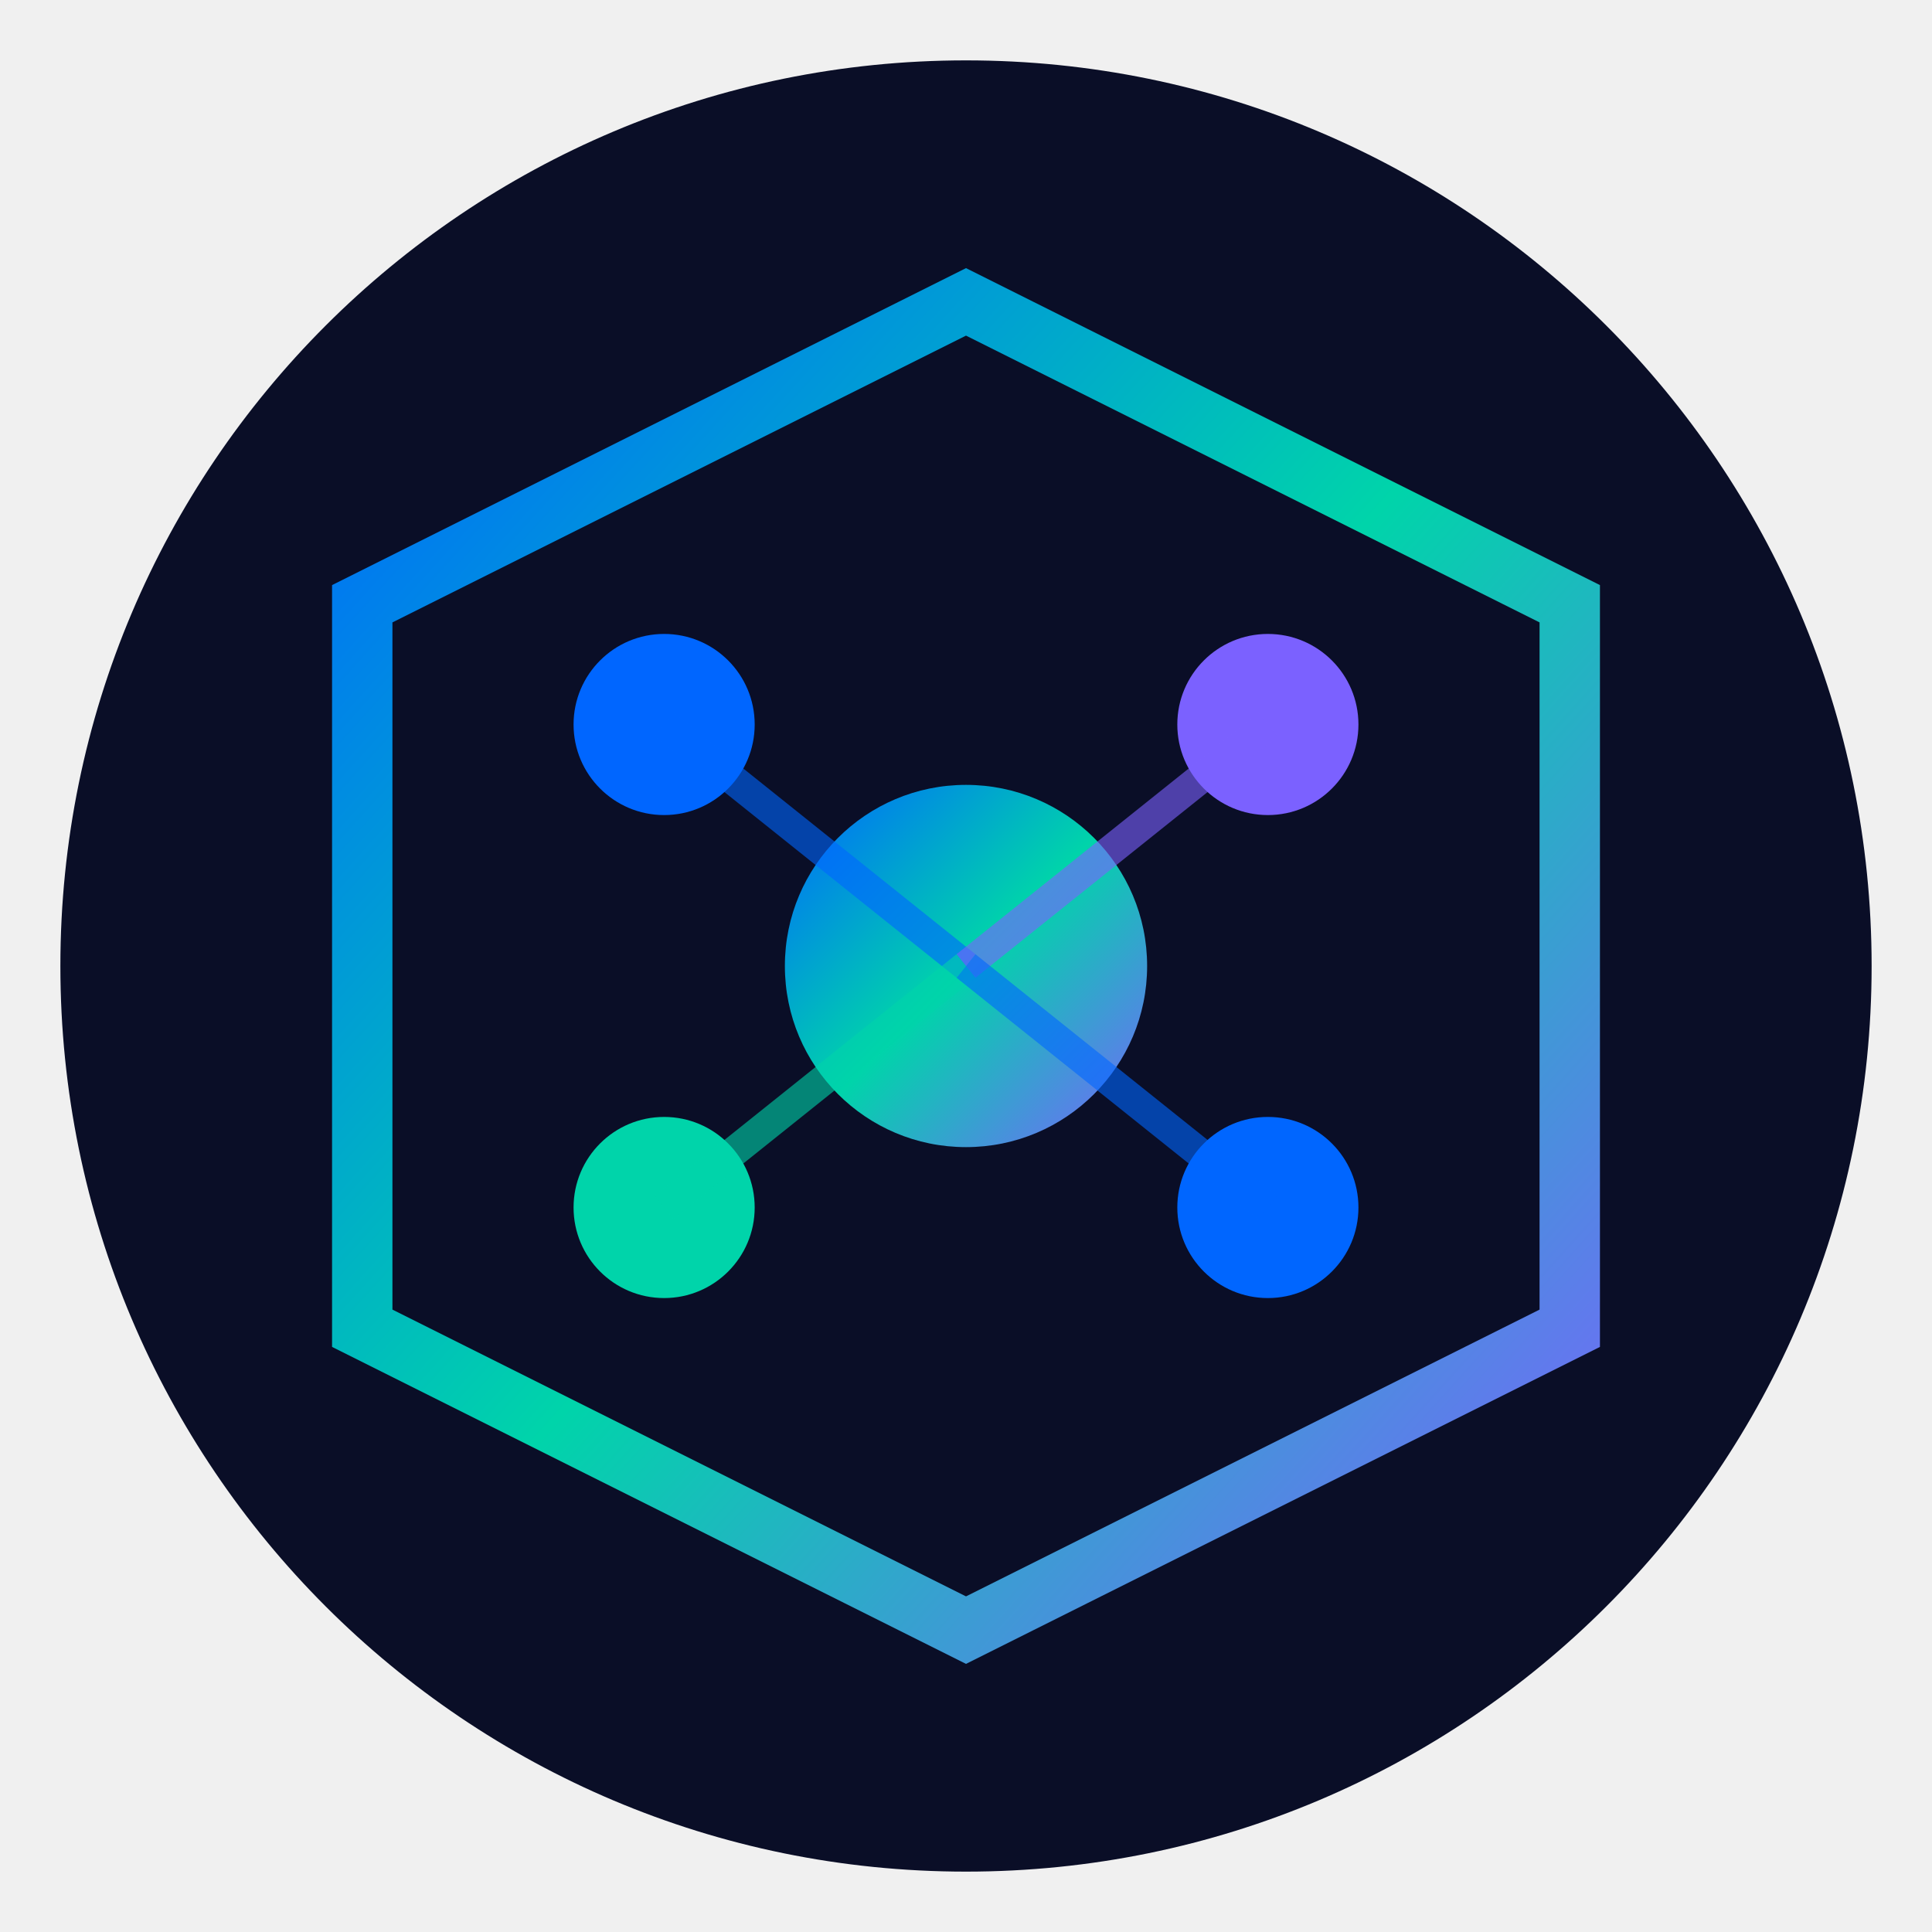
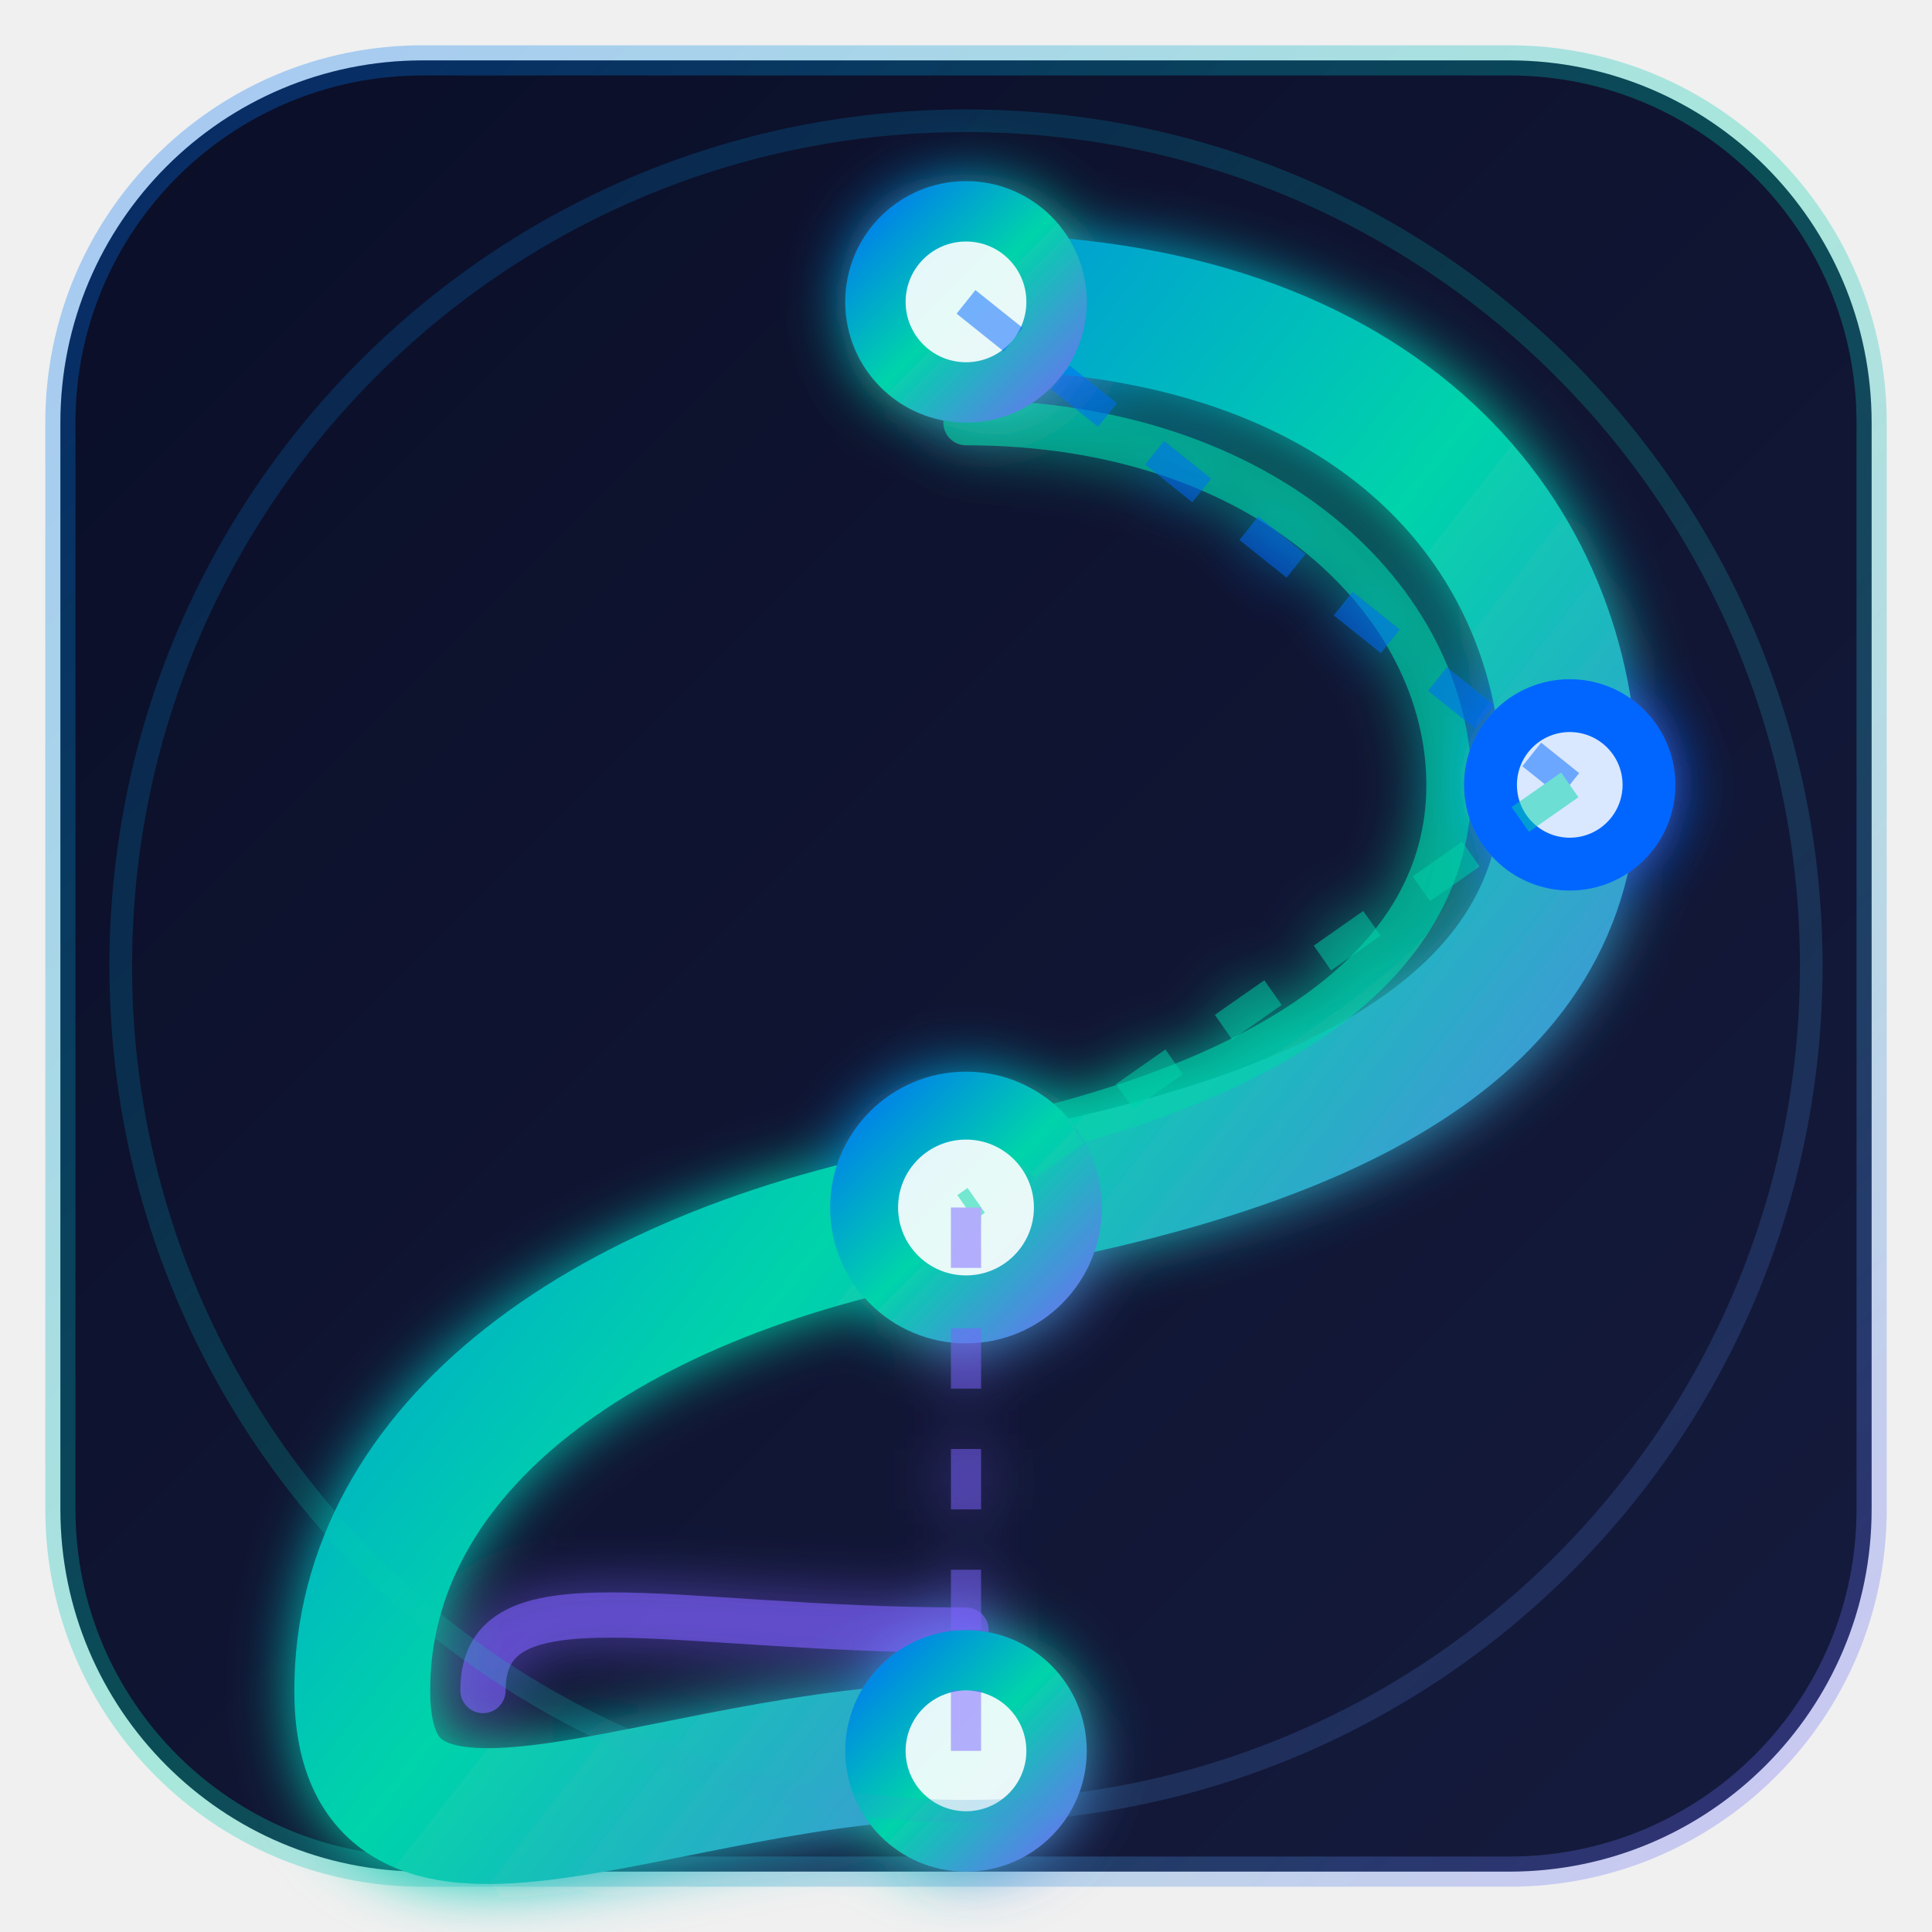
<svg xmlns="http://www.w3.org/2000/svg" viewBox="0 0 64 64" width="64" height="64">
  <defs>
    <linearGradient id="favGrad" x1="0%" y1="0%" x2="100%" y2="100%">
-       <stop offset="0%" style="stop-color:#0066FF" />
-       <stop offset="50%" style="stop-color:#00D4AA" />
-       <stop offset="100%" style="stop-color:#7B61FF" />
+       <stop offset="0%" stop-color="#0066FF" />
+       <stop offset="50%" stop-color="#00D4AA" />
+       <stop offset="100%" stop-color="#7B61FF" />
+     </linearGradient>
+     <filter id="favGlow" x="-50%" y="-50%" width="200%" height="200%">
+       <feGaussianBlur stdDeviation="1" result="blur" />
+       <feMerge>
+         <feMergeNode in="blur" />
+         <feMergeNode in="SourceGraphic" />
+       </feMerge>
+     </filter>
+     <linearGradient id="bgGrad" x1="0%" y1="0%" x2="100%" y2="100%">
+       <stop offset="0%" stop-color="#0A0E27" />
+       <stop offset="100%" stop-color="#151B3D" />
    </linearGradient>
  </defs>
-   <circle cx="32" cy="32" r="30" fill="#0A0E27" />
-   <polygon points="32,10 52,20 52,44 32,54 12,44 12,20" fill="none" stroke="url(#favGrad)" stroke-width="2" />
-   <circle cx="32" cy="32" r="6" fill="url(#favGrad)" />
-   <circle cx="22" cy="24" r="3" fill="#0066FF" />
-   <circle cx="42" cy="24" r="3" fill="#7B61FF" />
-   <circle cx="22" cy="40" r="3" fill="#00D4AA" />
-   <circle cx="42" cy="40" r="3" fill="#0066FF" />
-   <line x1="32" y1="32" x2="22" y2="24" stroke="#0066FF" stroke-width="1" opacity="0.6" />
-   <line x1="32" y1="32" x2="42" y2="24" stroke="#7B61FF" stroke-width="1" opacity="0.6" />
-   <line x1="32" y1="32" x2="22" y2="40" stroke="#00D4AA" stroke-width="1" opacity="0.6" />
-   <line x1="32" y1="32" x2="42" y2="40" stroke="#0066FF" stroke-width="1" opacity="0.6" />
+   <rect x="2" y="2" width="60" height="60" rx="12" fill="url(#bgGrad)" />
+   <rect x="2" y="2" width="60" height="60" rx="12" fill="none" stroke="url(#favGrad)" stroke-width="1" opacity="0.3" />
+   <g transform="translate(8, 6)" filter="url(#favGlow)">
+     <path d="       M 24 4       C 38 4, 44 12, 44 20       C 44 28, 36 32, 24 34       C 12 36, 4 42, 4 50       C 4 58, 14 52, 24 52     " fill="none" stroke="url(#favGrad)" stroke-width="4.5" stroke-linecap="round" />
+     <path d="       M 24 8       C 34 8, 40 14, 40 20       C 40 26, 34 30, 24 32     " fill="none" stroke="#00D4AA" stroke-width="1.5" stroke-linecap="round" opacity="0.6" />
+     <path d="       M 24 48       C 14 48, 8 46, 8 50     " fill="none" stroke="#7B61FF" stroke-width="1.5" stroke-linecap="round" opacity="0.6" />
+     <circle cx="24" cy="4" r="4" fill="url(#favGrad)" />
+     <circle cx="24" cy="4" r="2" fill="#FFFFFF" opacity="0.9" />
+     <circle cx="44" cy="20" r="3.5" fill="#0066FF" />
+     <circle cx="44" cy="20" r="1.75" fill="#FFFFFF" opacity="0.85" />
+     <circle cx="24" cy="34" r="4.5" fill="url(#favGrad)" />
+     <circle cx="24" cy="34" r="2.25" fill="#FFFFFF" opacity="0.9" />
+     <circle cx="24" cy="52" r="4" fill="url(#favGrad)" />
+     <circle cx="24" cy="52" r="2" fill="#FFFFFF" opacity="0.9" />
+     <g stroke-width="1" opacity="0.5" stroke-dasharray="2,2">
+       <line x1="24" y1="4" x2="44" y2="20" stroke="#0066FF" />
+       <line x1="44" y1="20" x2="24" y2="34" stroke="#00D4AA" />
+       <line x1="24" y1="34" x2="24" y2="52" stroke="#7B61FF" />
+     </g>
+   </g>
+   <circle cx="32" cy="32" r="28" fill="none" stroke="url(#favGrad)" stroke-width="0.75" opacity="0.2" />
</svg>
